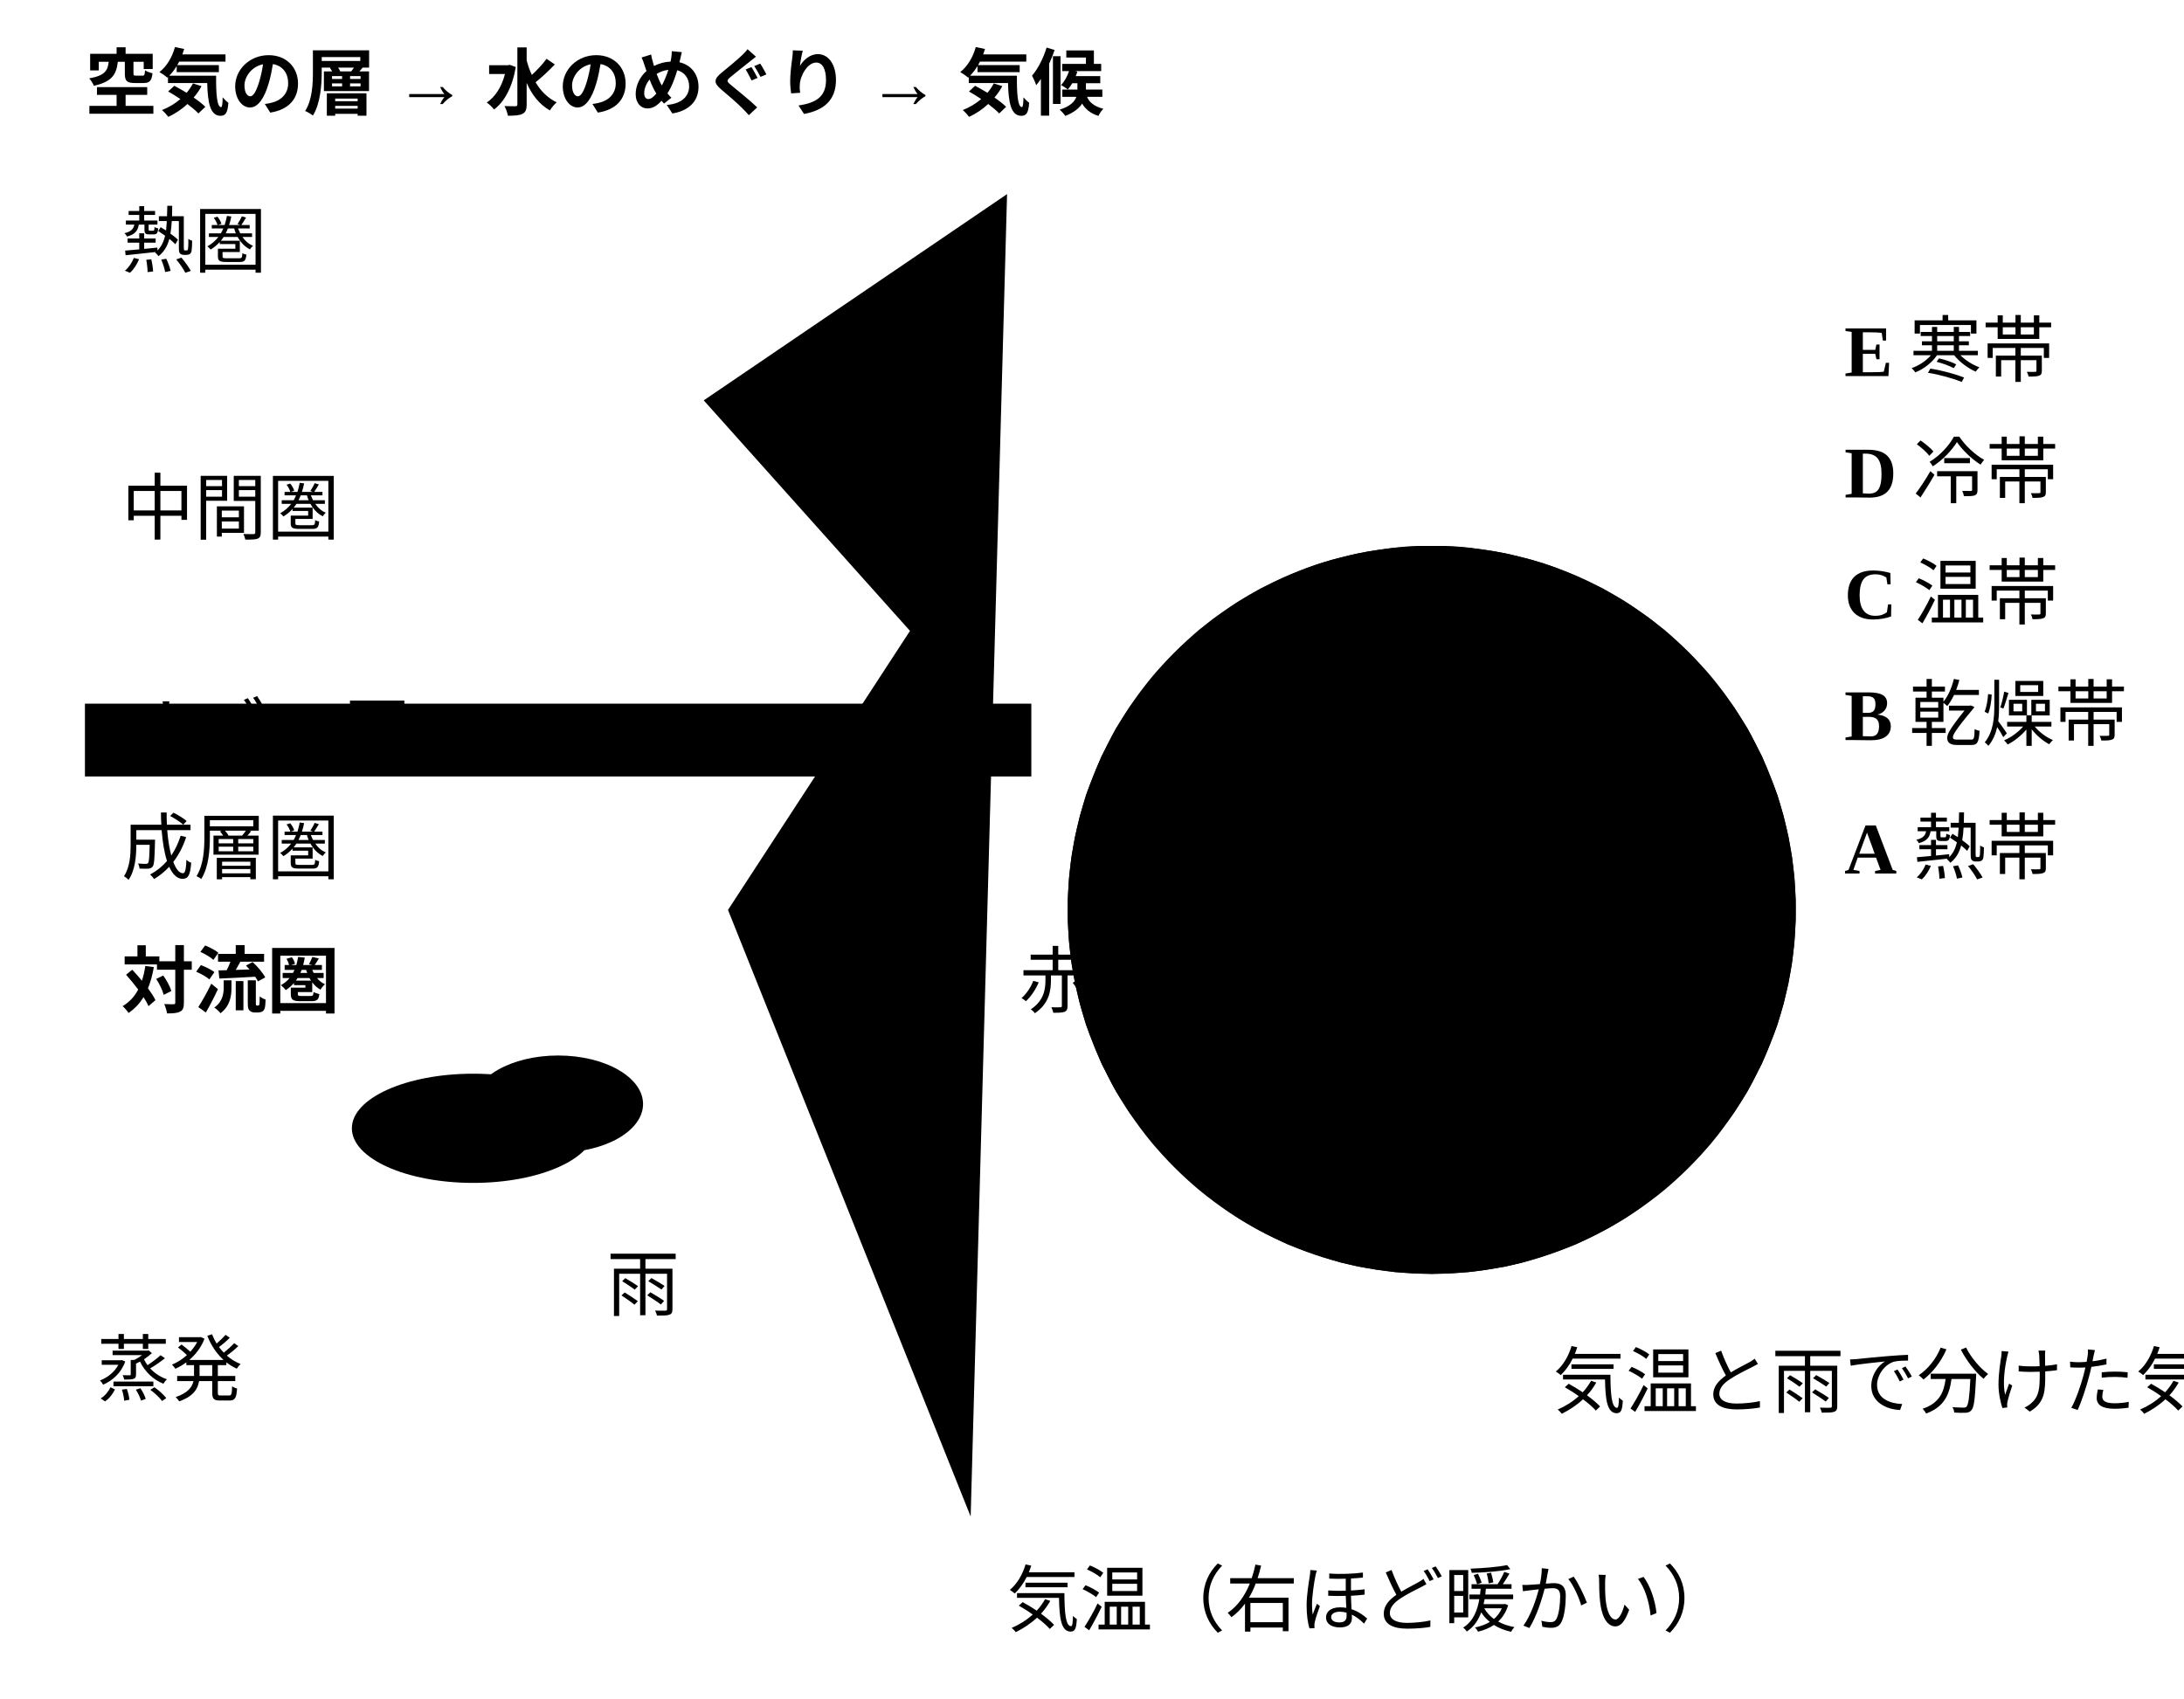
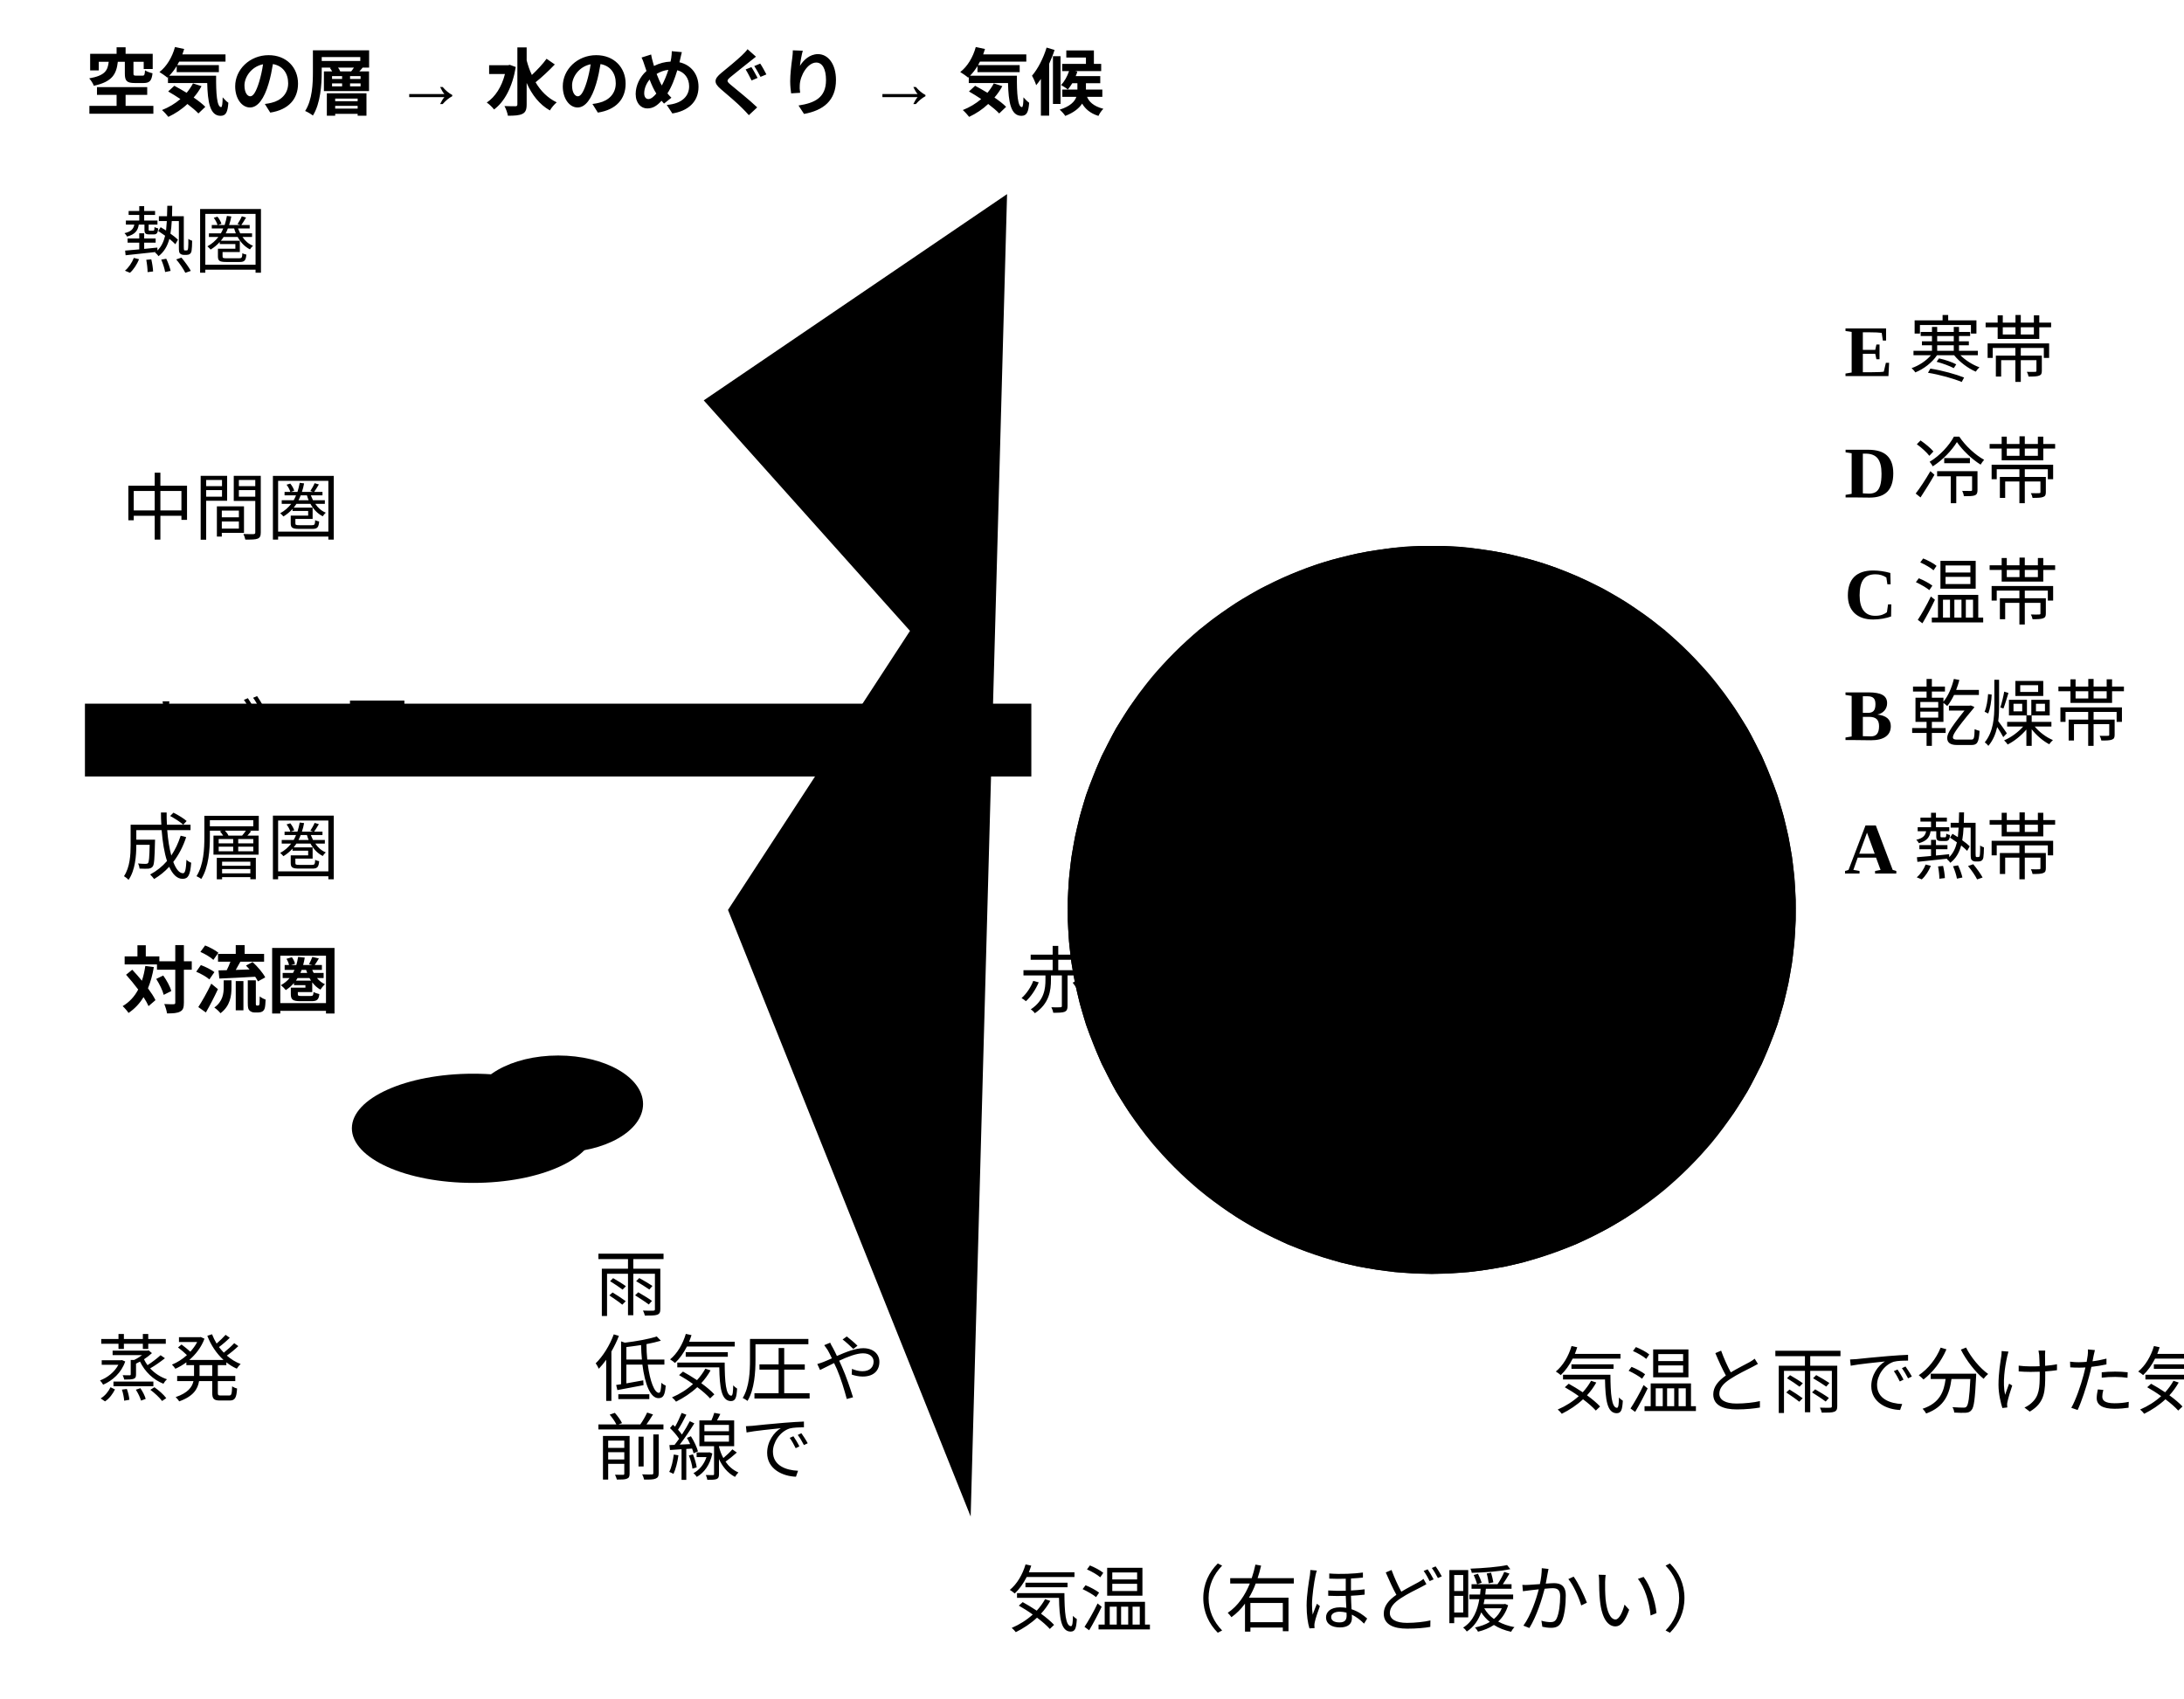
<svg xmlns="http://www.w3.org/2000/svg" viewBox="0 0 360 280">
  <text x="14" y="18" class="t-s ink" font-weight="700">空気の層 → 水のめぐり → 気候</text>
  <rect x="14" y="116" width="156" height="12" class="tint" />
  <text x="20" y="125" class="t-xs fl">オゾン層</text>
  <path d="M14 66 H170 M14 104 H170 M14 150 H170" class="st-line dash" stroke-width="1" />
  <path d="M14 250 H170" class="st-soft" stroke-width="2" />
  <text x="20" y="44" class="t-s ink">熱圏</text>
  <text x="20" y="88" class="t-s ink">中間圏</text>
  <text x="20" y="144" class="t-s ink">成層圏</text>
  <text x="20" y="166" class="t-s ink" font-weight="700">対流圏</text>
  <path d="M160 250 L120 150 L150 104 L116 66 L166 32" class="st-f" stroke-width="2.5" />
  <text x="166" y="268" class="t-xs end fl">気温（右ほど暖かい）</text>
  <ellipse cx="78" cy="186" rx="20" ry="9" class="soft" />
  <ellipse cx="92" cy="182" rx="14" ry="8" class="soft" />
  <path d="M70 198 L66 214 M80 198 L76 214 M90 198 L86 214" class="st-soft" stroke-width="1.5" />
-   <text x="100" y="216" class="t-xs ink">雨</text>
+   <text x="98" y="216" class="t-xs ink">雨</text>
+   <text x="98" y="230" class="t-xs fl">低気圧や</text>
+   <text x="98" y="243" class="t-xs fl">前線で</text>
  <path d="M40 244 L52 202" class="st-f" stroke-width="2" marker-end="url(#a-earth)" />
  <text x="16" y="230" class="t-xs ink">蒸発</text>
  <path d="M296.0 150.0 L296.0 148.3 L295.9 146.5 L295.8 144.8 L295.6 143.0 L295.4 141.3 L295.1 139.6 L294.8 137.9 L294.4 136.2 L294.0 134.5 L293.5 132.8 L293.0 131.1 L292.4 129.5 L179.6 129.5 L179.0 131.1 L178.5 132.8 L178.0 134.5 L177.6 136.2 L177.2 137.9 L176.9 139.6 L176.6 141.3 L176.4 143.0 L176.2 144.8 L176.1 146.5 L176.0 148.3 L176.0 150.0Z" class="fl" />
  <path d="M292.4 129.5 L291.9 128.3 L291.4 127.0 L290.9 125.8 L290.4 124.6 L289.8 123.5 L289.2 122.3 L288.6 121.1 L288.0 120.0 L287.3 118.9 L286.6 117.8 L285.9 116.7 L285.1 115.6 L186.9 115.6 L186.1 116.7 L185.4 117.8 L184.7 118.9 L184.0 120.0 L183.4 121.1 L182.8 122.3 L182.2 123.5 L181.6 124.6 L181.1 125.8 L180.6 127.0 L180.1 128.3 L179.6 129.5Z" class="tint" />
  <path d="M285.1 115.6 L284.4 114.5 L283.6 113.5 L282.8 112.4 L282.0 111.4 L281.1 110.4 L280.2 109.5 L279.3 108.5 L278.4 107.6 L277.5 106.7 L276.5 105.8 L275.6 104.9 L274.6 104.0 L197.4 104.0 L196.4 104.9 L195.5 105.8 L194.5 106.7 L193.6 107.6 L192.7 108.5 L191.8 109.5 L190.9 110.4 L190.0 111.4 L189.2 112.4 L188.4 113.5 L187.6 114.5 L186.9 115.6Z" class="soft" opacity="0.3" />
  <path d="M274.6 104.0 L273.5 103.2 L272.4 102.3 L271.3 101.5 L270.1 100.7 L269.0 99.9 L267.8 99.1 L266.6 98.4 L265.4 97.7 L264.2 97.0 L262.9 96.4 L261.7 95.8 L260.4 95.2 L211.6 95.2 L210.3 95.8 L209.1 96.4 L207.8 97.0 L206.6 97.7 L205.4 98.4 L204.2 99.1 L203.0 99.9 L201.9 100.7 L200.7 101.5 L199.6 102.3 L198.5 103.2 L197.4 104.0Z" class="soft" opacity="0.6" />
  <path d="M260.4 95.2 L258.5 94.4 L256.5 93.6 L254.5 92.9 L252.5 92.3 L250.5 91.8 L248.5 91.3 L246.4 90.9 L244.4 90.6 L242.3 90.3 L240.2 90.1 L238.1 90.0 L236.0 90.0 L236.0 90.0 L233.9 90.0 L231.8 90.1 L229.7 90.3 L227.6 90.6 L225.6 90.9 L223.5 91.3 L221.5 91.8 L219.5 92.3 L217.5 92.9 L215.5 93.6 L213.5 94.4 L211.6 95.2Z" class="bgc" />
  <path d="M296.0 150.0 L296.0 151.7 L295.9 153.5 L295.8 155.2 L295.6 157.0 L295.4 158.7 L295.1 160.4 L294.8 162.1 L294.4 163.8 L294.0 165.5 L293.5 167.2 L293.0 168.9 L292.4 170.5 L179.6 170.5 L179.0 168.9 L178.5 167.2 L178.0 165.5 L177.6 163.8 L177.2 162.1 L176.9 160.4 L176.6 158.7 L176.4 157.0 L176.2 155.2 L176.1 153.5 L176.0 151.7 L176.0 150.0Z" class="fl" />
  <path d="M292.4 170.5 L291.9 171.7 L291.4 173.0 L290.9 174.2 L290.4 175.4 L289.8 176.5 L289.2 177.7 L288.6 178.9 L288.0 180.0 L287.3 181.1 L286.6 182.2 L285.9 183.3 L285.1 184.4 L186.9 184.4 L186.1 183.3 L185.4 182.2 L184.7 181.1 L184.0 180.0 L183.4 178.9 L182.8 177.7 L182.2 176.5 L181.6 175.4 L181.1 174.2 L180.6 173.0 L180.1 171.7 L179.6 170.5Z" class="tint" />
  <path d="M285.1 184.4 L284.1 185.8 L283.1 187.2 L282.0 188.6 L280.8 189.9 L279.6 191.2 L278.4 192.4 L277.2 193.6 L275.9 194.8 L274.6 196.0 L273.2 197.1 L271.8 198.1 L270.4 199.1 L201.6 199.1 L200.2 198.1 L198.8 197.1 L197.4 196.0 L196.1 194.8 L194.8 193.6 L193.6 192.4 L192.4 191.2 L191.2 189.9 L190.0 188.6 L188.9 187.2 L187.9 185.8 L186.9 184.4Z" class="soft" opacity="0.3" />
  <path d="M270.4 199.1 L267.9 200.8 L265.2 202.4 L262.5 203.8 L259.8 205.1 L256.9 206.2 L254.0 207.2 L251.1 208.1 L248.1 208.8 L245.1 209.3 L242.1 209.7 L239.1 209.9 L236.0 210.0 L236.0 210.0 L232.9 209.9 L229.9 209.7 L226.9 209.3 L223.9 208.8 L220.9 208.1 L218.0 207.2 L215.1 206.2 L212.2 205.1 L209.5 203.8 L206.8 202.4 L204.1 200.8 L201.6 199.1Z" class="bgc" />
  <circle cx="236" cy="150" r="60" class="st-soft" stroke-width="1.2" />
  <path d="M170 150 H302" class="st dash" stroke-width="1" />
  <text x="168" y="166" class="t-xs end soft">赤道</text>
  <path d="M295.1 139.6 L300 140" class="st-soft" stroke-width="1" />
  <text x="304" y="144" class="t-xs ink">
    <tspan font-weight="700">A</tspan> 熱帯</text>
  <path d="M289.2 122.3 L300 118" class="st-soft" stroke-width="1" />
  <text x="304" y="122" class="t-xs ink">
    <tspan font-weight="700">B</tspan> 乾燥帯</text>
  <path d="M280.2 109.5 L300 98" class="st-soft" stroke-width="1" />
  <text x="304" y="102" class="t-xs ink">
    <tspan font-weight="700">C</tspan> 温帯</text>
  <path d="M267.8 99.1 L300 78" class="st-soft" stroke-width="1" />
  <text x="304" y="82" class="t-xs ink">
    <tspan font-weight="700">D</tspan> 冷帯</text>
  <path d="M248.5 91.3 L300 58" class="st-soft" stroke-width="1" />
  <text x="304" y="62" class="t-xs ink">
    <tspan font-weight="700">E</tspan> 寒帯</text>
  <text x="256" y="232" class="t-xs mid soft">気温と雨で分けた気候帯</text>
-   <path d="M166 236 L186 214" class="st-soft" stroke-width="1.5" marker-end="url(#a-soft)" />
+   <path d="M170 246 L188 222" class="st-soft" stroke-width="1.5" marker-end="url(#a-soft)" />
</svg>
